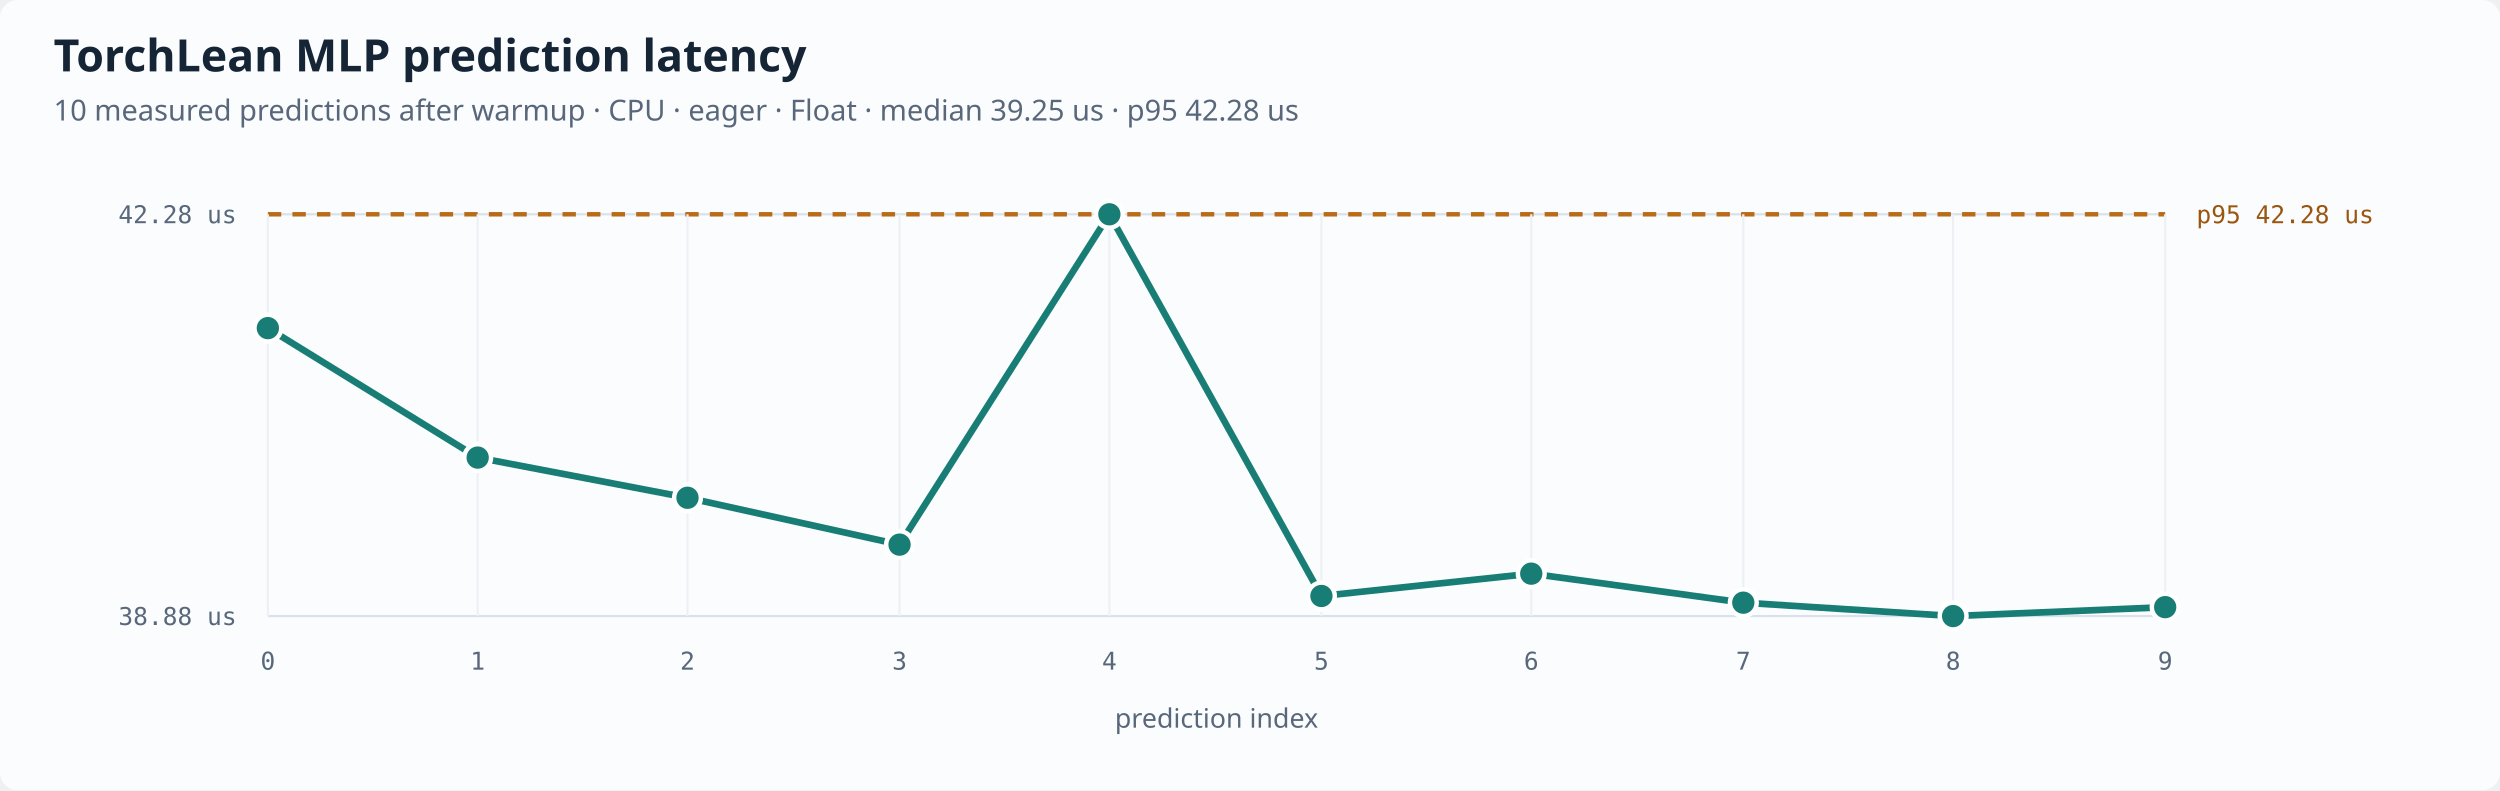
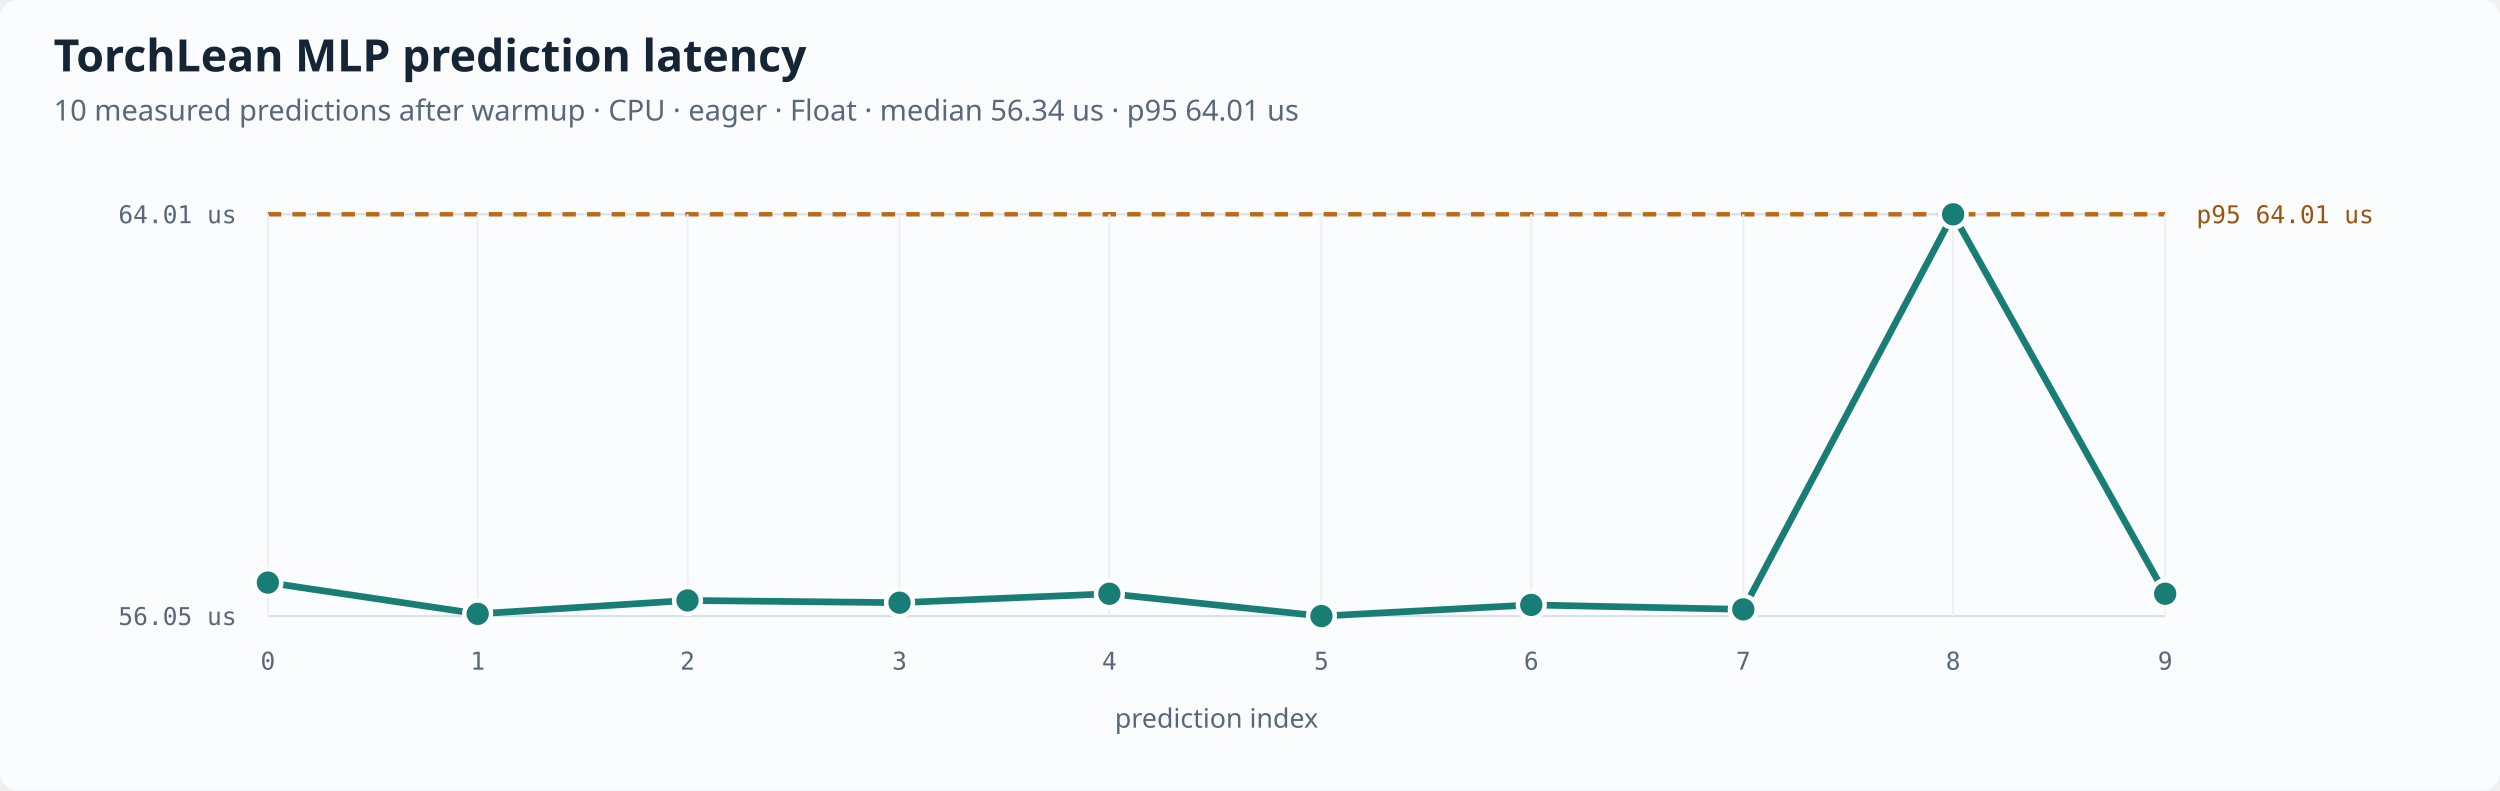
<svg xmlns="http://www.w3.org/2000/svg" width="1120" height="354" viewBox="0 0 1120 354" role="img" aria-labelledby="latency-title latency-desc">
  <rect width="100%" height="100%" fill="#fbfcfe" rx="8" />
  <text x="24" y="32" font-family="system-ui, sans-serif" font-size="20" font-weight="700" fill="#152536">TorchLean MLP prediction latency</text>
-   <text x="24" y="54" font-family="system-ui, sans-serif" font-size="13" fill="#58677a">10 measured predictions after warmup · CPU · eager · Float · median 39.25 us · p95 42.28 us</text>
+   <text x="24" y="54" font-family="system-ui, sans-serif" font-size="13" fill="#58677a">10 measured predictions after warmup · CPU · eager · Float · median 56.34 us · p95 64.01 us</text>
  <line x1="120" y1="96" x2="970" y2="96" stroke="#d9e1ea" stroke-width="1" />
  <line x1="120" y1="276" x2="970" y2="276" stroke="#d9e1ea" stroke-width="1" />
  <line x1="120" y1="96" x2="970" y2="96" stroke="#ba6b18" stroke-width="2" stroke-dasharray="6 5" />
-   <text x="984" y="100" font-family="ui-monospace, monospace" font-size="11" fill="#9a560f">p95 42.28 us</text>
-   <text x="106" y="100" text-anchor="end" font-family="ui-monospace, monospace" font-size="11" fill="#58677a">42.28 us</text>
-   <text x="106" y="280" text-anchor="end" font-family="ui-monospace, monospace" font-size="11" fill="#58677a">38.88 us</text>
-   <polyline points="120,147 214,205 308,223 403,244 497,96 592,267 686,257 781,270 875,276 970,272" fill="none" stroke="#187d75" stroke-width="3" />
+   <text x="984" y="100" font-family="ui-monospace, monospace" font-size="11" fill="#9a560f">p95 64.01 us</text>
+   <text x="106" y="100" text-anchor="end" font-family="ui-monospace, monospace" font-size="11" fill="#58677a">64.01 us</text>
+   <text x="106" y="280" text-anchor="end" font-family="ui-monospace, monospace" font-size="11" fill="#58677a">56.05 us</text>
+   <polyline points="120,261 214,275 308,269 403,270 497,266 592,276 686,271 781,273 875,96 970,266" fill="none" stroke="#187d75" stroke-width="3" />
  <line x1="120" y1="96" x2="120" y2="276" stroke="#edf1f5" stroke-width="1" />
  <text x="120" y="300" text-anchor="middle" font-family="ui-monospace, monospace" font-size="11" fill="#58677a">0</text>
-   <g aria-label="prediction 0; 41.32 us">
-     <circle cx="120" cy="147" r="6" fill="#187d75" stroke="#ffffff" stroke-width="2" />
+   <g aria-label="prediction 0; 56.75 us">
+     <circle cx="120" cy="261" r="6" fill="#187d75" stroke="#ffffff" stroke-width="2" />
  </g>
  <line x1="214" y1="96" x2="214" y2="276" stroke="#edf1f5" stroke-width="1" />
  <text x="214" y="300" text-anchor="middle" font-family="ui-monospace, monospace" font-size="11" fill="#58677a">1</text>
-   <g aria-label="prediction 1; 40.23 us">
-     <circle cx="214" cy="205" r="6" fill="#187d75" stroke="#ffffff" stroke-width="2" />
+   <g aria-label="prediction 1; 56.10 us">
+     <circle cx="214" cy="275" r="6" fill="#187d75" stroke="#ffffff" stroke-width="2" />
  </g>
  <line x1="308" y1="96" x2="308" y2="276" stroke="#edf1f5" stroke-width="1" />
  <text x="308" y="300" text-anchor="middle" font-family="ui-monospace, monospace" font-size="11" fill="#58677a">2</text>
-   <g aria-label="prediction 2; 39.90 us">
-     <circle cx="308" cy="223" r="6" fill="#187d75" stroke="#ffffff" stroke-width="2" />
+   <g aria-label="prediction 2; 56.38 us">
+     <circle cx="308" cy="269" r="6" fill="#187d75" stroke="#ffffff" stroke-width="2" />
  </g>
  <line x1="403" y1="96" x2="403" y2="276" stroke="#edf1f5" stroke-width="1" />
  <text x="403" y="300" text-anchor="middle" font-family="ui-monospace, monospace" font-size="11" fill="#58677a">3</text>
-   <g aria-label="prediction 3; 39.50 us">
-     <circle cx="403" cy="244" r="6" fill="#187d75" stroke="#ffffff" stroke-width="2" />
+   <g aria-label="prediction 3; 56.34 us">
+     <circle cx="403" cy="270" r="6" fill="#187d75" stroke="#ffffff" stroke-width="2" />
  </g>
  <line x1="497" y1="96" x2="497" y2="276" stroke="#edf1f5" stroke-width="1" />
  <text x="497" y="300" text-anchor="middle" font-family="ui-monospace, monospace" font-size="11" fill="#58677a">4</text>
-   <g aria-label="prediction 4; 42.28 us">
-     <circle cx="497" cy="96" r="6" fill="#187d75" stroke="#ffffff" stroke-width="2" />
+   <g aria-label="prediction 4; 56.51 us">
+     <circle cx="497" cy="266" r="6" fill="#187d75" stroke="#ffffff" stroke-width="2" />
  </g>
  <line x1="592" y1="96" x2="592" y2="276" stroke="#edf1f5" stroke-width="1" />
  <text x="592" y="300" text-anchor="middle" font-family="ui-monospace, monospace" font-size="11" fill="#58677a">5</text>
-   <g aria-label="prediction 5; 39.06 us">
-     <circle cx="592" cy="267" r="6" fill="#187d75" stroke="#ffffff" stroke-width="2" />
+   <g aria-label="prediction 5; 56.05 us">
+     <circle cx="592" cy="276" r="6" fill="#187d75" stroke="#ffffff" stroke-width="2" />
  </g>
  <line x1="686" y1="96" x2="686" y2="276" stroke="#edf1f5" stroke-width="1" />
  <text x="686" y="300" text-anchor="middle" font-family="ui-monospace, monospace" font-size="11" fill="#58677a">6</text>
-   <g aria-label="prediction 6; 39.25 us">
-     <circle cx="686" cy="257" r="6" fill="#187d75" stroke="#ffffff" stroke-width="2" />
+   <g aria-label="prediction 6; 56.30 us">
+     <circle cx="686" cy="271" r="6" fill="#187d75" stroke="#ffffff" stroke-width="2" />
  </g>
  <line x1="781" y1="96" x2="781" y2="276" stroke="#edf1f5" stroke-width="1" />
  <text x="781" y="300" text-anchor="middle" font-family="ui-monospace, monospace" font-size="11" fill="#58677a">7</text>
-   <g aria-label="prediction 7; 39.01 us">
-     <circle cx="781" cy="270" r="6" fill="#187d75" stroke="#ffffff" stroke-width="2" />
+   <g aria-label="prediction 7; 56.22 us">
+     <circle cx="781" cy="273" r="6" fill="#187d75" stroke="#ffffff" stroke-width="2" />
  </g>
  <line x1="875" y1="96" x2="875" y2="276" stroke="#edf1f5" stroke-width="1" />
  <text x="875" y="300" text-anchor="middle" font-family="ui-monospace, monospace" font-size="11" fill="#58677a">8</text>
-   <g aria-label="prediction 8; 38.88 us">
-     <circle cx="875" cy="276" r="6" fill="#187d75" stroke="#ffffff" stroke-width="2" />
+   <g aria-label="prediction 8; 64.01 us">
+     <circle cx="875" cy="96" r="6" fill="#187d75" stroke="#ffffff" stroke-width="2" />
  </g>
  <line x1="970" y1="96" x2="970" y2="276" stroke="#edf1f5" stroke-width="1" />
  <text x="970" y="300" text-anchor="middle" font-family="ui-monospace, monospace" font-size="11" fill="#58677a">9</text>
-   <g aria-label="prediction 9; 38.97 us">
-     <circle cx="970" cy="272" r="6" fill="#187d75" stroke="#ffffff" stroke-width="2" />
+   <g aria-label="prediction 9; 56.52 us">
+     <circle cx="970" cy="266" r="6" fill="#187d75" stroke="#ffffff" stroke-width="2" />
  </g>
  <text x="545" y="326" text-anchor="middle" font-family="system-ui, sans-serif" font-size="12" fill="#58677a">prediction index</text>
</svg>
